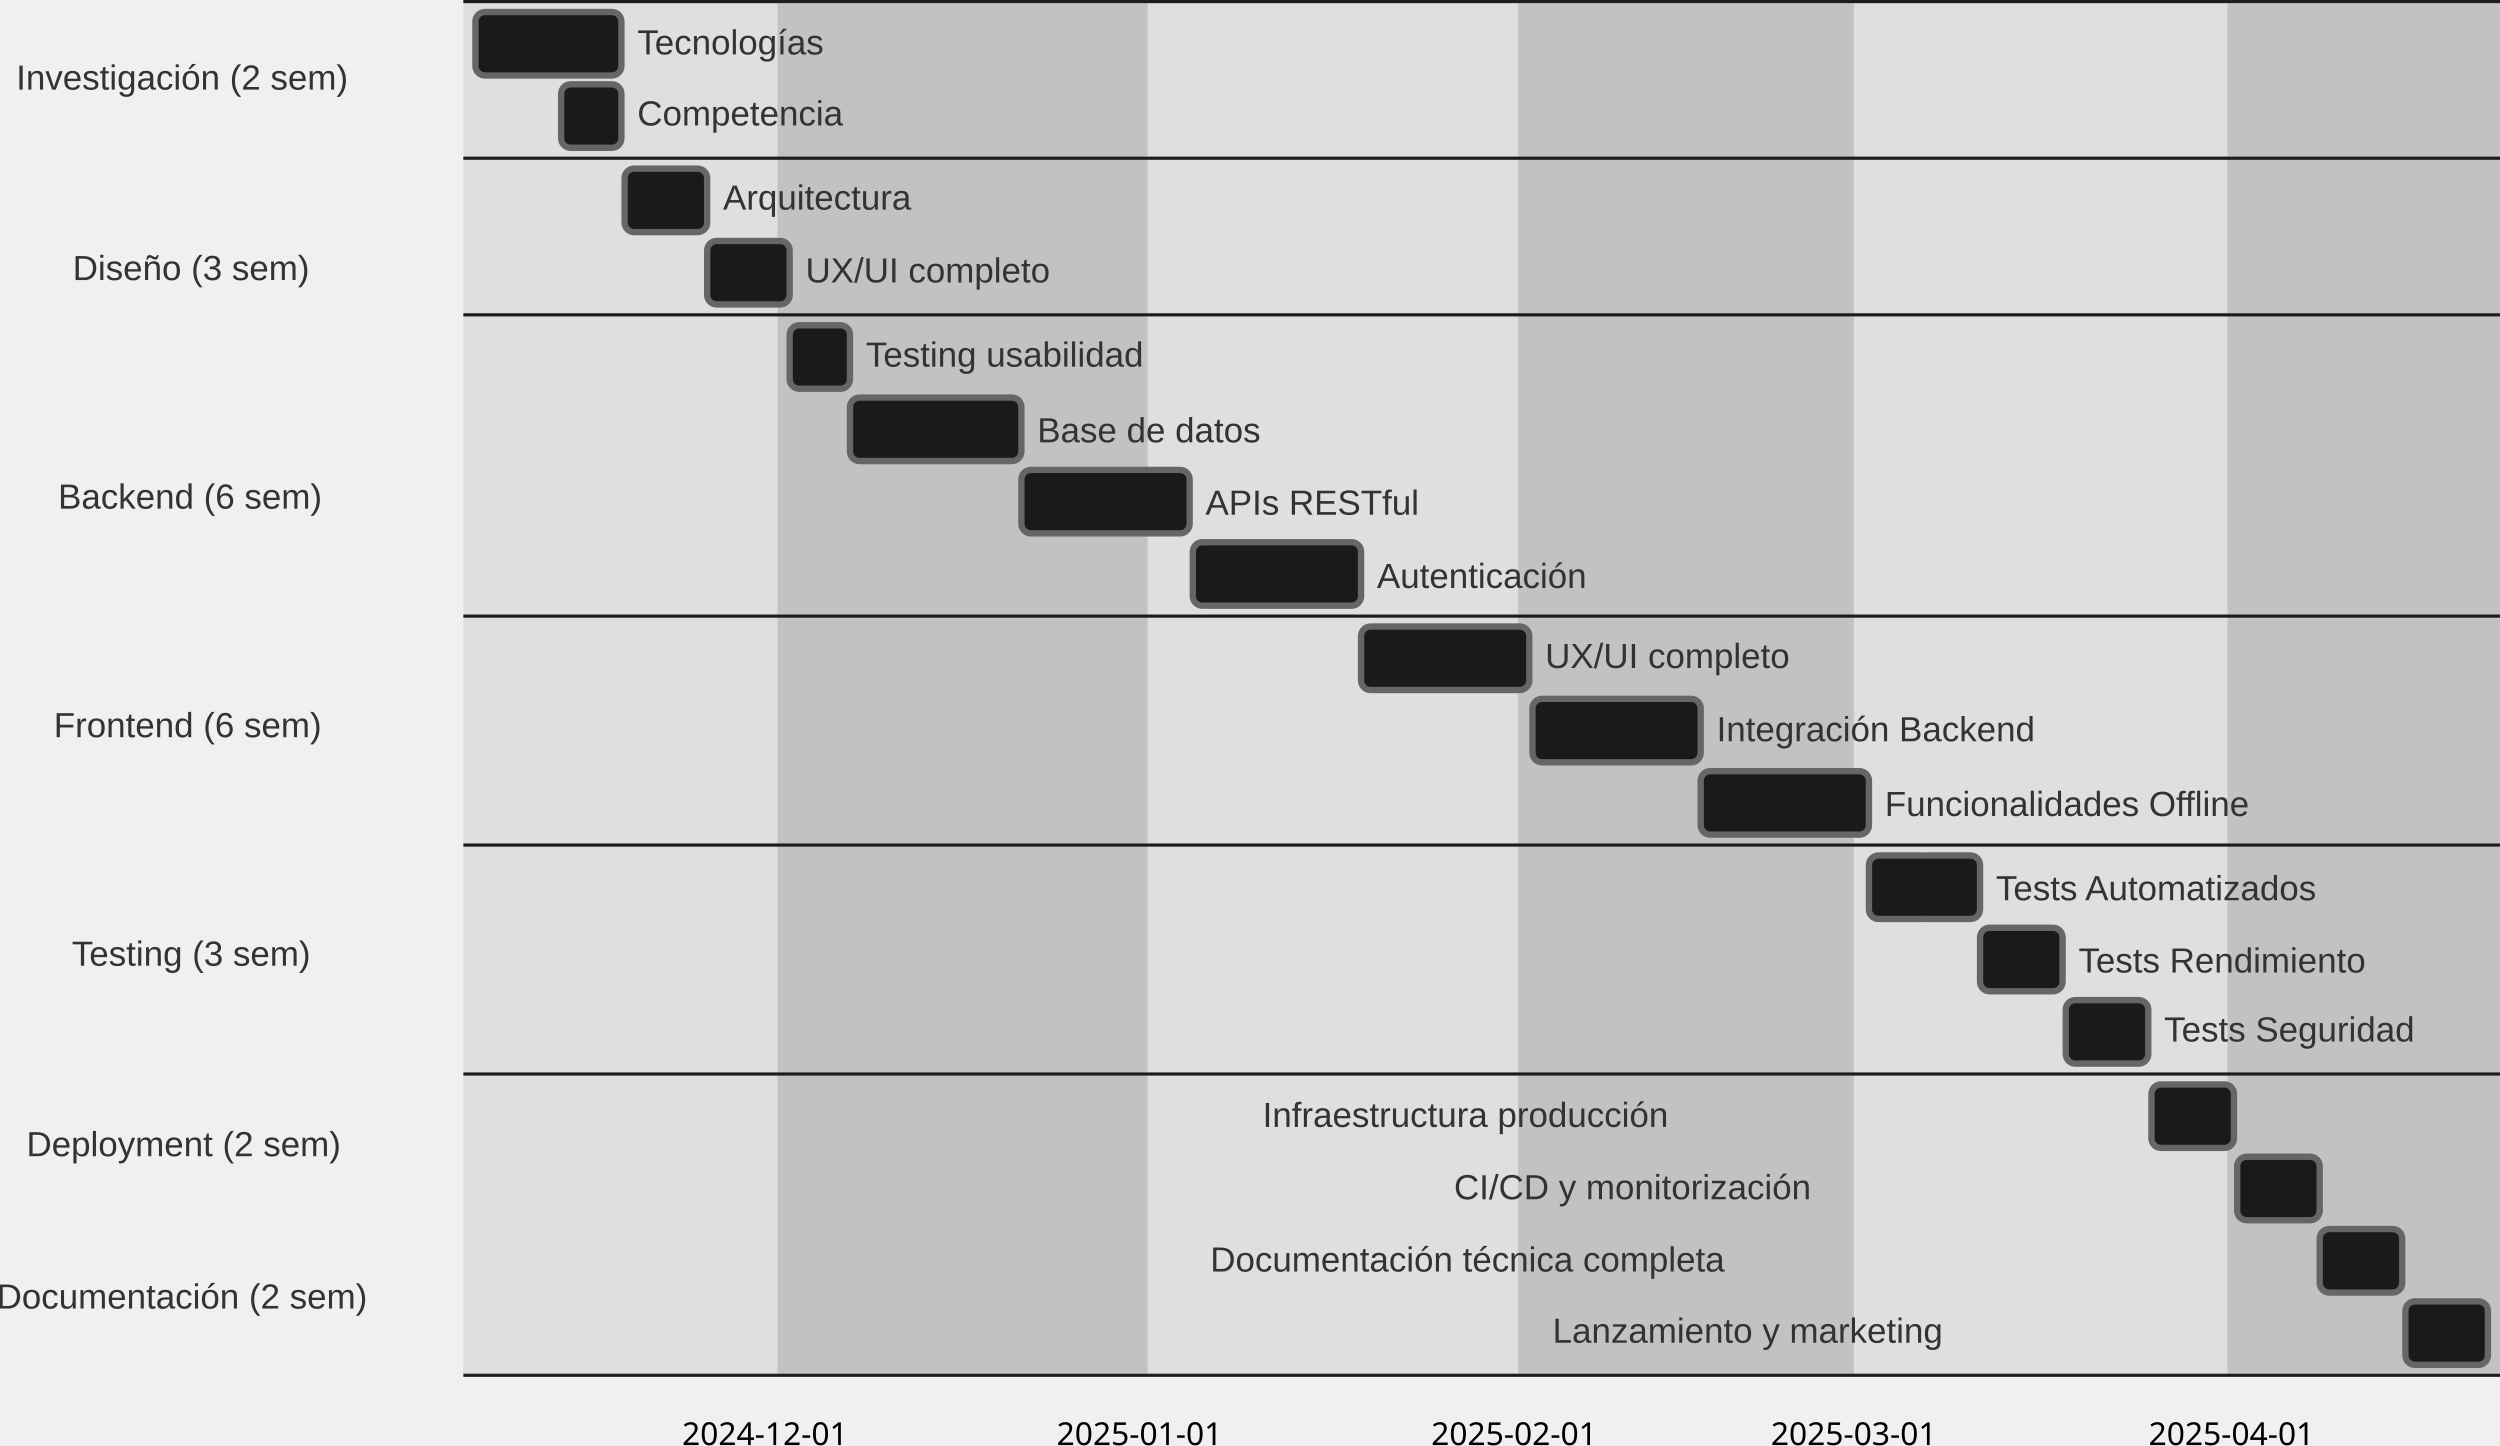
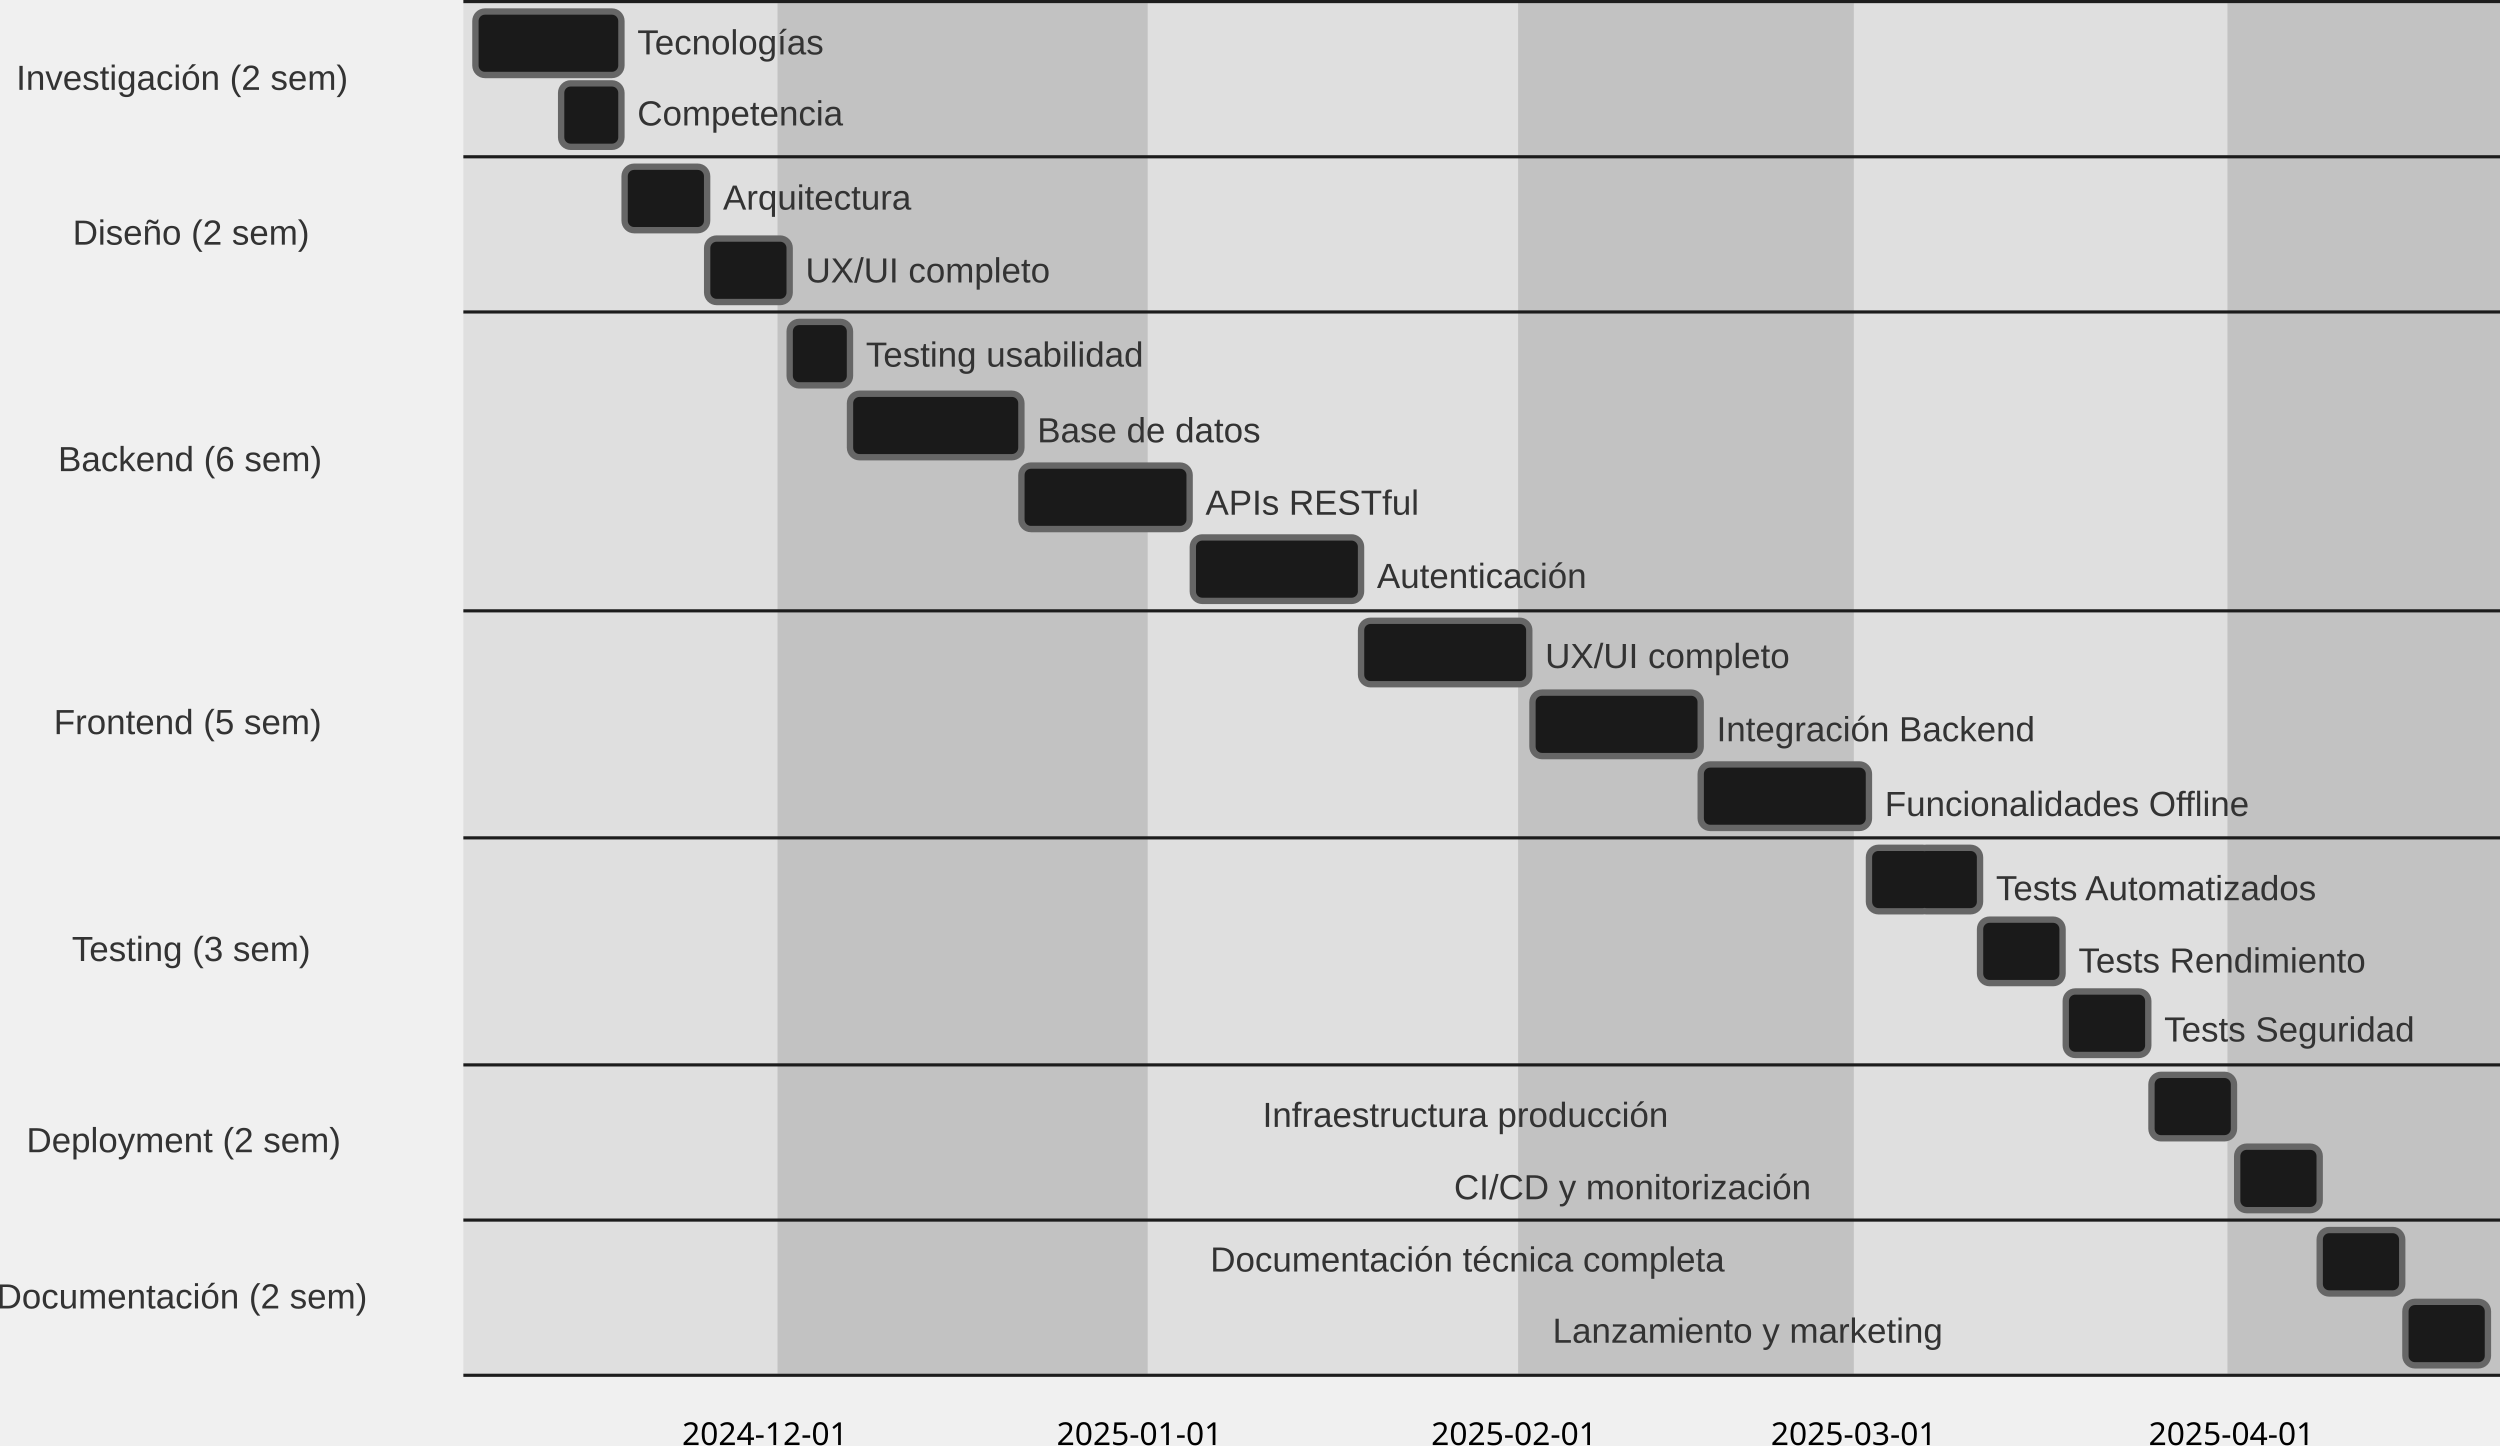
<svg xmlns="http://www.w3.org/2000/svg" aria-roledescription="gantt" role="graphics-document document" viewBox="0 0 787.568 455.388" width="787.568" id="my-svg" version="1.1" height="455.388">
  <defs id="defs32" />
  <style id="style1">#my-svg{font-family:arial,sans-serif;font-size:14px;fill:#000000;}@keyframes edge-animation-frame{from{stroke-dashoffset:0;}}@keyframes dash{to{stroke-dashoffset:0;}}#my-svg .edge-animation-slow{stroke-dasharray:9,5!important;stroke-dashoffset:900;animation:dash 50s linear infinite;stroke-linecap:round;}#my-svg .edge-animation-fast{stroke-dasharray:9,5!important;stroke-dashoffset:900;animation:dash 20s linear infinite;stroke-linecap:round;}#my-svg .error-icon{fill:#552222;}#my-svg .error-text{fill:#552222;stroke:#552222;}#my-svg .edge-thickness-normal{stroke-width:1px;}#my-svg .edge-thickness-thick{stroke-width:3.5px;}#my-svg .edge-pattern-solid{stroke-dasharray:0;}#my-svg .edge-thickness-invisible{stroke-width:0;fill:none;}#my-svg .edge-pattern-dashed{stroke-dasharray:3;}#my-svg .edge-pattern-dotted{stroke-dasharray:2;}#my-svg .marker{fill:#666;stroke:#666;}#my-svg .marker.cross{stroke:#666;}#my-svg svg{font-family:arial,sans-serif;font-size:14px;}#my-svg p{margin:0;}#my-svg .mermaid-main-font{font-family:arial,sans-serif;}#my-svg .exclude-range{fill:#eeeeee;}#my-svg .section{stroke:none;opacity:0.2;}#my-svg .section0{fill:hsl(0, 0%, 73.922%);}#my-svg .section2{fill:hsl(0, 0%, 73.922%);}#my-svg .section1,#my-svg .section3{fill:white;opacity:0.2;}#my-svg .sectionTitle0{fill:#333;}#my-svg .sectionTitle1{fill:#333;}#my-svg .sectionTitle2{fill:#333;}#my-svg .sectionTitle3{fill:#333;}#my-svg .sectionTitle{text-anchor:start;font-family:arial,sans-serif;}#my-svg .grid .tick{stroke:hsl(0, 0%, 90%);opacity:0.8;shape-rendering:crispEdges;}#my-svg .grid .tick text{font-family:arial,sans-serif;fill:#000000;}#my-svg .grid path{stroke-width:0;}#my-svg .today{fill:none;stroke:#d42;stroke-width:2px;}#my-svg .task{stroke-width:2;}#my-svg .taskText{text-anchor:middle;font-family:arial,sans-serif;}#my-svg .taskTextOutsideRight{fill:#333;text-anchor:start;font-family:arial,sans-serif;}#my-svg .taskTextOutsideLeft{fill:#333;text-anchor:end;}#my-svg .task.clickable{cursor:pointer;}#my-svg .taskText.clickable{cursor:pointer;fill:#003163!important;font-weight:bold;}#my-svg .taskTextOutsideLeft.clickable{cursor:pointer;fill:#003163!important;font-weight:bold;}#my-svg .taskTextOutsideRight.clickable{cursor:pointer;fill:#003163!important;font-weight:bold;}#my-svg .taskText0,#my-svg .taskText1,#my-svg .taskText2,#my-svg .taskText3{fill:white;}#my-svg .task0,#my-svg .task1,#my-svg .task2,#my-svg .task3{fill:#707070;stroke:hsl(0, 0%, 33.922%);}#my-svg .taskTextOutside0,#my-svg .taskTextOutside2{fill:#333;}#my-svg .taskTextOutside1,#my-svg .taskTextOutside3{fill:#333;}#my-svg .active0,#my-svg .active1,#my-svg .active2,#my-svg .active3{fill:#eee;stroke:hsl(0, 0%, 33.922%);}#my-svg .activeText0,#my-svg .activeText1,#my-svg .activeText2,#my-svg .activeText3{fill:#333!important;}#my-svg .done0,#my-svg .done1,#my-svg .done2,#my-svg .done3{stroke:#666;fill:#bbb;stroke-width:2;}#my-svg .doneText0,#my-svg .doneText1,#my-svg .doneText2,#my-svg .doneText3{fill:#333!important;}#my-svg .crit0,#my-svg .crit1,#my-svg .crit2,#my-svg .crit3{stroke:hsl(10.909, 73.333%, 40%);fill:#d42;stroke-width:2;}#my-svg .activeCrit0,#my-svg .activeCrit1,#my-svg .activeCrit2,#my-svg .activeCrit3{stroke:hsl(10.909, 73.333%, 40%);fill:#eee;stroke-width:2;}#my-svg .doneCrit0,#my-svg .doneCrit1,#my-svg .doneCrit2,#my-svg .doneCrit3{stroke:hsl(10.909, 73.333%, 40%);fill:#bbb;stroke-width:2;cursor:pointer;shape-rendering:crispEdges;}#my-svg .milestone{transform:rotate(45deg) scale(0.8,0.8);}#my-svg .milestoneText{font-style:italic;}#my-svg .doneCritText0,#my-svg .doneCritText1,#my-svg .doneCritText2,#my-svg .doneCritText3{fill:#333!important;}#my-svg .activeCritText0,#my-svg .activeCritText1,#my-svg .activeCritText2,#my-svg .activeCritText3{fill:#333!important;}#my-svg .titleText{text-anchor:middle;font-size:18px;fill:#333;font-family:arial,sans-serif;}#my-svg .node .neo-node{stroke:#999;}#my-svg [data-look="neo"].node rect,#my-svg [data-look="neo"].cluster rect,#my-svg [data-look="neo"].node polygon{stroke:url(#my-svg-gradient);filter:drop-shadow( 1px 2px 2px rgba(185,185,185,1));}#my-svg [data-look="neo"].node path{stroke:url(#my-svg-gradient);stroke-width:1;}#my-svg [data-look="neo"].node .outer-path{filter:drop-shadow( 1px 2px 2px rgba(185,185,185,1));}#my-svg [data-look="neo"].node .neo-line path{stroke:#999;filter:none;}#my-svg [data-look="neo"].node circle{stroke:url(#my-svg-gradient);filter:drop-shadow( 1px 2px 2px rgba(185,185,185,1));}#my-svg [data-look="neo"].node circle .state-start{fill:#000000;}#my-svg [data-look="neo"].statediagram-cluster rect{fill:#eee;stroke:url(#my-svg-gradient);stroke-width:1;}#my-svg [data-look="neo"].icon-shape .icon{fill:url(#my-svg-gradient);filter:drop-shadow( 1px 2px 2px rgba(185,185,185,1));}#my-svg [data-look="neo"].icon-shape .icon-neo path{stroke:url(#my-svg-gradient);filter:drop-shadow( 1px 2px 2px rgba(185,185,185,1));}#my-svg :root{--mermaid-font-family:"trebuchet ms",verdana,arial,sans-serif;}</style>
-   <g id="g2" transform="matrix(1.005714,0,0,1,-29.19903,-24.88765)">
-     <rect style="fill:#4d4d4d;fill-opacity:0.279;stroke-width:1.715" id="rect46" width="85.408" height="431.752" x="726.718" y="25.885" />
-     <rect style="fill:#b3b3b3;fill-opacity:0.279;stroke-width:1.999" id="rect43" width="115.999" height="431.752" x="388.55" y="25.885" />
-     <rect style="fill:#4d4d4d;fill-opacity:0.279;stroke-width:1.999" id="rect42" width="115.999" height="431.752" x="272.551" y="25.885" />
-     <rect style="fill:#4d4d4d;fill-opacity:0.279;stroke-width:1.904" id="rect44" width="105.186" height="431.752" x="504.55" y="25.885" />
-     <rect style="fill:#b3b3b3;fill-opacity:0.279;stroke-width:2.007" id="rect45" width="116.982" height="431.752" x="609.736" y="25.885" />
-     <rect style="fill:#b3b3b3;fill-opacity:0.279;stroke-width:1.841" id="rect56" width="98.378" height="431.752" x="174.173" y="25.885" />
-     <rect style="fill:#1a1a1a;fill-opacity:0.983;stroke-width:0.099" id="rect57" width="637.954" height="0.997" x="174.173" y="24.888" />
-     <rect style="fill:#1a1a1a;fill-opacity:0.983;stroke-width:0.099" id="rect38" width="637.954" height="0.997" x="174.173" y="74.231" />
-     <rect style="fill:#1a1a1a;fill-opacity:0.983;stroke-width:0.099" id="rect39" width="637.954" height="0.997" x="174.173" y="123.574" />
-     <rect style="fill:#1a1a1a;fill-opacity:0.983;stroke-width:0.099" id="rect40" width="637.954" height="0.997" x="174.173" y="218.481" />
-     <rect style="fill:#1a1a1a;fill-opacity:0.983;stroke-width:0.099" id="rect41" width="637.954" height="0.997" x="174.173" y="290.606" />
-     <rect style="fill:#1a1a1a;fill-opacity:0.983;stroke-width:0.099" id="rect47" width="637.954" height="0.997" x="174.173" y="362.73" />
-     <rect style="fill:#1a1a1a;fill-opacity:0.983;stroke-width:0.099" id="rect48" width="637.954" height="0.997" x="174.173" y="457.637" />
-   </g>
-   <g id="g1" transform="translate(210.4329,-24.88765)" />
+   <rect style="fill:#4d4d4d;fill-opacity:0.279;stroke-width:1.72" id="rect46" width="85.896" height="431.752" x="701.671" y="0.997" />
+   <rect style="fill:#b3b3b3;fill-opacity:0.279;stroke-width:2.005" id="rect43" width="116.662" height="431.752" x="361.571" y="0.997" />
+   <rect style="fill:#4d4d4d;fill-opacity:0.279;stroke-width:2.005" id="rect42" width="116.662" height="431.752" x="244.909" y="0.997" />
+   <rect style="fill:#4d4d4d;fill-opacity:0.279;stroke-width:1.909" id="rect44" width="105.787" height="431.752" x="478.234" y="0.997" />
+   <rect style="fill:#b3b3b3;fill-opacity:0.279;stroke-width:2.013" id="rect45" width="117.651" height="431.752" x="584.021" y="0.997" />
+   <rect style="fill:#b3b3b3;fill-opacity:0.279;stroke-width:1.846" id="rect56" width="98.94" height="431.752" x="145.969" y="0.997" />
+   <rect style="fill:#1a1a1a;fill-opacity:0.983;stroke-width:0.099" id="rect57" width="641.599" height="0.997" x="145.969" y="3.5083008e-07" />
+   <rect style="fill:#1a1a1a;fill-opacity:0.983;stroke-width:0.099" id="rect38" width="641.599" height="0.997" x="145.969" y="48.89" />
+   <rect style="fill:#1a1a1a;fill-opacity:0.983;stroke-width:0.099" id="rect39" width="641.599" height="0.997" x="145.969" y="97.779" />
+   <rect style="fill:#1a1a1a;fill-opacity:0.983;stroke-width:0.099" id="rect40" width="641.599" height="0.997" x="145.969" y="191.93" />
+   <rect style="fill:#1a1a1a;fill-opacity:0.983;stroke-width:0.099" id="rect41" width="641.599" height="0.997" x="145.969" y="263.45" />
+   <rect style="fill:#1a1a1a;fill-opacity:0.983;stroke-width:0.099" id="rect47" width="641.599" height="0.997" x="145.969" y="334.971" />
+   <rect style="fill:#1a1a1a;fill-opacity:0.983;stroke-width:0.099" id="rect48" width="641.599" height="0.997" x="145.969" y="432.75" />
  <text style="font-family:sans-serif;text-anchor:middle" font-size="10px" stroke="none" dy="12" y="443.236" fill="#000000" id="text1" x="240.963">2024-12-01</text>
  <text style="font-family:sans-serif;text-anchor:middle" font-size="10px" stroke="none" dy="12" y="443.236" fill="#000000" id="text2" x="358.963">2025-01-01</text>
  <text style="font-family:sans-serif;text-anchor:middle" font-size="10px" stroke="none" dy="12" y="443.236" fill="#000000" id="text3" x="476.963">2025-02-01</text>
  <text style="font-family:sans-serif;text-anchor:middle" font-size="10px" stroke="none" dy="12" y="443.236" fill="#000000" id="text4" x="583.963">2025-03-01</text>
  <text style="font-family:sans-serif;text-anchor:middle" font-size="10px" stroke="none" dy="12" y="443.236" fill="#000000" id="text5" x="702.963">2025-04-01</text>
-   <rect class="task done0" transform-origin="98px 60px" height="20" width="46" y="3.779" x="149.768" ry="3" rx="3" id="inv1" style="fill:#1a1a1a" />
-   <rect class="task done0" transform-origin="111.5px 84px" height="20" width="19" y="26.561" x="176.768" ry="3" rx="3" id="inv2" style="fill:#1a1a1a" />
-   <path id="des1" class="task done1" d="m 199.768,53.122 c -1.662,0 -3,1.338 -3,3 v 14 c 0,1.662 1.338,3 3,3 h 6 8 6 c 1.662,0 3,-1.338 3,-3 V 56.122 c 0,-1.662 -1.338,-3 -3,-3 h -6 -8 z" style="fill:#1a1a1a" />
-   <path id="des2" class="task done1" d="m 225.768,75.904 c -1.662,0 -3,1.338 -3,3 v 14 c 0,1.662 1.338,3 3,3 h 7 6 7 c 1.662,0 3,-1.338 3,-3 v -14 c 0,-1.662 -1.338,-3 -3,-3 h -7 -6 z" style="fill:#1a1a1a" />
-   <path id="des3" class="task done1" d="m 251.768,102.465 c -1.662,0 -3,1.338 -3,3 v 14 c 0,1.662 1.338,3 3,3 h 3 2 3 5 c 1.662,0 3,-1.338 3,-3 v -14 c 0,-1.662 -1.338,-3 -3,-3 h -5 -3 -2 z" style="fill:#1a1a1a" />
-   <path id="back1" class="task done2" d="m 270.768,125.247 c -1.662,0 -3,1.338 -3,3 v 14 c 0,1.662 1.338,3 3,3 h 3 1 1 8 35 c 1.662,0 3,-1.338 3,-3 v -14 c 0,-1.662 -1.338,-3 -3,-3 h -35 -8 -1 -1 z" style="fill:#1a1a1a" />
-   <path id="back2" class="task done2" d="m 324.768,148.029 c -1.662,0 -3,1.338 -3,3 v 14 c 0,1.662 1.338,3 3,3 h 15 17 15 c 1.662,0 3,-1.338 3,-3 v -14 c 0,-1.662 -1.338,-3 -3,-3 h -15 -17 z" style="fill:#1a1a1a" />
-   <path id="back3" class="task done2" d="m 378.768,170.811 c -1.662,0 -3,1.338 -3,3 v 14 c 0,1.662 1.338,3 3,3 h 15 17 15 c 0.623,0 1.201,-0.189 1.68,-0.512 0.16,-0.108 0.308,-0.23 0.443,-0.365 0.136,-0.136 0.258,-0.284 0.365,-0.443 0.323,-0.479 0.512,-1.056 0.512,-1.68 v -14 c 0,-0.623 -0.189,-1.201 -0.512,-1.68 -0.108,-0.16 -0.23,-0.308 -0.365,-0.443 -0.136,-0.136 -0.284,-0.258 -0.443,-0.365 -0.479,-0.323 -1.056,-0.512 -1.68,-0.512 h -15 -17 z" style="fill:#1a1a1a" />
-   <path id="front1" class="task done3" d="m 431.768,197.372 c -1.662,0 -3,1.338 -3,3 v 14 c 0,1.662 1.338,3 3,3 h 15 17 15 c 0.141,0 0.278,-0.013 0.414,-0.031 0.029,-0.004 0.059,-0.009 0.088,-0.014 0.133,-0.022 0.266,-0.051 0.393,-0.09 0.127,-0.039 0.248,-0.089 0.367,-0.145 0.028,-0.013 0.056,-0.027 0.084,-0.041 0.115,-0.058 0.228,-0.12 0.334,-0.191 0.16,-0.108 0.308,-0.23 0.443,-0.365 0.136,-0.136 0.258,-0.284 0.365,-0.443 0.071,-0.106 0.134,-0.219 0.191,-0.334 0.014,-0.028 0.028,-0.056 0.041,-0.084 0.055,-0.119 0.105,-0.24 0.145,-0.367 0.039,-0.127 0.068,-0.259 0.09,-0.393 0.005,-0.029 0.01,-0.058 0.014,-0.088 0.019,-0.136 0.031,-0.273 0.031,-0.414 v -14 c 0,-0.141 -0.013,-0.278 -0.031,-0.414 -0.004,-0.029 -0.009,-0.059 -0.014,-0.088 -0.022,-0.133 -0.051,-0.266 -0.09,-0.393 -0.039,-0.127 -0.089,-0.248 -0.145,-0.367 -0.013,-0.028 -0.027,-0.056 -0.041,-0.084 -0.058,-0.115 -0.12,-0.228 -0.191,-0.334 -0.108,-0.16 -0.23,-0.308 -0.365,-0.443 -0.136,-0.136 -0.284,-0.258 -0.443,-0.365 -0.106,-0.071 -0.219,-0.134 -0.334,-0.191 -0.028,-0.014 -0.056,-0.028 -0.084,-0.041 -0.119,-0.055 -0.24,-0.105 -0.367,-0.145 -0.127,-0.039 -0.259,-0.068 -0.393,-0.09 -0.029,-0.005 -0.058,-0.01 -0.088,-0.014 -0.136,-0.019 -0.273,-0.031 -0.414,-0.031 h -15 -17 z" style="fill:#1a1a1a" />
-   <path id="front2" class="task done3" d="m 485.768,220.154 c -1.662,0 -3,1.338 -3,3 v 14 c 0,1.662 1.338,3 3,3 h 15 17 15 c 0.139,0 0.273,-0.013 0.406,-0.031 0.003,-3.5e-4 0.005,3.5e-4 0.008,0 0.029,-0.004 0.059,-0.009 0.088,-0.014 0.133,-0.022 0.266,-0.051 0.393,-0.09 0.127,-0.039 0.248,-0.089 0.367,-0.145 0.028,-0.013 0.056,-0.027 0.084,-0.041 0.115,-0.058 0.228,-0.12 0.334,-0.191 0.16,-0.108 0.308,-0.23 0.443,-0.365 0.136,-0.136 0.258,-0.284 0.365,-0.443 0.071,-0.106 0.134,-0.219 0.191,-0.334 0.014,-0.028 0.028,-0.056 0.041,-0.084 0.055,-0.119 0.105,-0.24 0.145,-0.367 0.039,-0.127 0.068,-0.259 0.09,-0.393 0.005,-0.029 0.01,-0.058 0.014,-0.088 3.5e-4,-0.003 -3.4e-4,-0.005 0,-0.008 0.018,-0.133 0.031,-0.267 0.031,-0.406 v -14 c 0,-0.139 -0.013,-0.273 -0.031,-0.406 -3.5e-4,-0.003 3.5e-4,-0.005 0,-0.008 -0.004,-0.029 -0.009,-0.059 -0.014,-0.088 -0.022,-0.133 -0.051,-0.266 -0.09,-0.393 -0.039,-0.127 -0.089,-0.248 -0.145,-0.367 -0.013,-0.028 -0.027,-0.056 -0.041,-0.084 -0.058,-0.115 -0.12,-0.228 -0.191,-0.334 -0.108,-0.16 -0.23,-0.308 -0.365,-0.443 -0.136,-0.136 -0.284,-0.258 -0.443,-0.365 -0.106,-0.071 -0.219,-0.134 -0.334,-0.191 -0.028,-0.014 -0.056,-0.028 -0.084,-0.041 -0.119,-0.055 -0.24,-0.105 -0.367,-0.145 -0.127,-0.039 -0.259,-0.068 -0.393,-0.09 -0.029,-0.005 -0.058,-0.01 -0.088,-0.014 -0.003,-3.5e-4 -0.005,3.4e-4 -0.008,0 -0.133,-0.018 -0.267,-0.031 -0.406,-0.031 h -15 -17 z" style="fill:#1a1a1a" />
-   <path id="front3" class="task done3" d="m 538.768,242.936 c -1.662,0 -3,1.338 -3,3 v 14 c 0,1.662 1.338,3 3,3 h 15 17 15 c 0.139,0 0.273,-0.013 0.406,-0.031 0.032,-0.004 0.064,-0.008 0.096,-0.014 0.133,-0.022 0.266,-0.051 0.393,-0.09 0.127,-0.039 0.248,-0.089 0.367,-0.145 0.028,-0.013 0.056,-0.027 0.084,-0.041 0.115,-0.058 0.228,-0.12 0.334,-0.191 0.16,-0.108 0.308,-0.23 0.443,-0.365 0.136,-0.136 0.258,-0.284 0.365,-0.443 0.071,-0.106 0.134,-0.219 0.191,-0.334 0.014,-0.028 0.028,-0.056 0.041,-0.084 0.055,-0.119 0.105,-0.24 0.145,-0.367 0.039,-0.127 0.068,-0.259 0.09,-0.393 0.005,-0.029 0.01,-0.058 0.014,-0.088 3.5e-4,-0.003 -3.4e-4,-0.005 0,-0.008 0.018,-0.133 0.031,-0.267 0.031,-0.406 v -14 c 0,-0.139 -0.013,-0.273 -0.031,-0.406 -1.7e-4,-0.002 -9e-5,-0.003 0,-0.004 -1.7e-4,-0.001 1.8e-4,-0.003 0,-0.004 -0.004,-0.029 -0.009,-0.059 -0.014,-0.088 -0.022,-0.133 -0.051,-0.266 -0.09,-0.393 -0.039,-0.127 -0.089,-0.248 -0.145,-0.367 -0.013,-0.028 -0.027,-0.056 -0.041,-0.084 -0.058,-0.115 -0.12,-0.228 -0.191,-0.334 -0.108,-0.16 -0.23,-0.308 -0.365,-0.443 -0.136,-0.136 -0.284,-0.258 -0.443,-0.365 -0.106,-0.071 -0.219,-0.134 -0.334,-0.191 -0.028,-0.014 -0.056,-0.028 -0.084,-0.041 -0.119,-0.055 -0.24,-0.105 -0.367,-0.145 -0.127,-0.039 -0.259,-0.068 -0.393,-0.09 -0.029,-0.005 -0.058,-0.01 -0.088,-0.014 -0.003,-3.5e-4 -0.005,3.5e-4 -0.008,0 -0.133,-0.018 -0.268,-0.031 -0.406,-0.031 h -15 -17 z" style="fill:#1a1a1a" />
-   <path id="test1" class="task done0" d="m 591.768,269.497 c -1.662,0 -3,1.338 -3,3 v 14 c 0,1.662 1.338,3 3,3 h 14 c 0.171,0 0.337,-0.018 0.5,-0.045 0.163,0.027 0.329,0.045 0.5,0.045 h 14 c 1.662,0 3,-1.338 3,-3 v -14 c 0,-1.662 -1.338,-3 -3,-3 h -14 c -0.171,0 -0.337,0.018 -0.5,0.045 -0.163,-0.027 -0.329,-0.045 -0.5,-0.045 z" style="fill:#1a1a1a" />
-   <path id="test2" class="task done0" d="m 626.768,292.279 c -1.662,0 -3,1.338 -3,3 v 14 c 0,1.662 1.338,3 3,3 h 7 6 7 c 1.662,0 3,-1.338 3,-3 v -14 c 0,-1.662 -1.338,-3 -3,-3 h -7 -6 z" style="fill:#1a1a1a" />
-   <path id="test3" class="task done0" d="m 653.768,315.061 c -1.662,0 -3,1.338 -3,3 v 14 c 0,1.662 1.338,3 3,3 h 7 6 7 c 1.662,0 3,-1.338 3,-3 v -14 c 0,-1.662 -1.338,-3 -3,-3 h -7 -6 z" style="fill:#1a1a1a" />
-   <path id="deploy1" class="task done1" d="m 680.768,341.622 c -1.662,0 -3,1.338 -3,3 v 14 c 0,1.662 1.338,3 3,3 h 7 6 7 c 1.662,0 3,-1.338 3,-3 v -14 c 0,-1.662 -1.338,-3 -3,-3 h -7 -6 z" style="fill:#1a1a1a" />
-   <path id="deploy2" class="task done1" d="m 707.768,364.404 c -1.662,0 -3,1.338 -3,3 v 14 c 0,1.662 1.338,3 3,3 h 6 1 13 c 1.662,0 3,-1.338 3,-3 v -14 c 0,-1.662 -1.338,-3 -3,-3 h -13 -1 z" style="fill:#1a1a1a" />
-   <path id="doc1" class="task done2" d="m 733.768,387.186 c -1.662,0 -3,1.338 -3,3 v 14 c 0,1.662 1.338,3 3,3 h 6 1 13 c 1.662,0 3,-1.338 3,-3 v -14 c 0,-1.662 -1.338,-3 -3,-3 h -13 -1 z" style="fill:#1a1a1a" />
-   <path id="doc2" class="task done2" d="m 760.768,409.968 c -1.662,0 -3,1.338 -3,3 v 14 c 0,1.662 1.338,3 3,3 h 6 1 13 c 1.662,0 3,-1.338 3,-3 v -14 c 0,-1.662 -1.338,-3 -3,-3 h -13 -1 z" style="fill:#1a1a1a" />
+   <rect class="task done0" transform-origin="98px 60px" height="20" width="46" y="3.628" x="149.768" ry="3" rx="3" id="inv1" style="fill:#1a1a1a" />
+   <rect class="task done0" transform-origin="111.5px 84px" height="20" width="19" y="26.259" x="176.768" ry="3" rx="3" id="inv2" style="fill:#1a1a1a" />
+   <path id="des1" class="task done1" d="m 199.768,52.518 c -1.662,0 -3,1.338 -3,3 v 14 c 0,1.662 1.338,3 3,3 h 6 8 6 c 1.662,0 3,-1.338 3,-3 V 55.518 c 0,-1.662 -1.338,-3 -3,-3 h -6 -8 z" style="fill:#1a1a1a" />
+   <path id="des2" class="task done1" d="m 225.768,75.148 c -1.662,0 -3,1.338 -3,3 v 14 c 0,1.662 1.338,3 3,3 h 7 6 7 c 1.662,0 3,-1.338 3,-3 v -14 c 0,-1.662 -1.338,-3 -3,-3 h -7 -6 z" style="fill:#1a1a1a" />
+   <path id="des3" class="task done1" d="m 251.768,101.407 c -1.662,0 -3,1.338 -3,3 v 14 c 0,1.662 1.338,3 3,3 h 3 2 3 5 c 1.662,0 3,-1.338 3,-3 v -14 c 0,-1.662 -1.338,-3 -3,-3 h -5 -3 -2 z" style="fill:#1a1a1a" />
+   <path id="back1" class="task done2" d="m 270.768,124.038 c -1.662,0 -3,1.338 -3,3 v 14 c 0,1.662 1.338,3 3,3 h 3 1 1 8 35 c 1.662,0 3,-1.338 3,-3 v -14 c 0,-1.662 -1.338,-3 -3,-3 h -35 -8 -1 -1 z" style="fill:#1a1a1a" />
+   <path id="back2" class="task done2" d="m 324.768,146.669 c -1.662,0 -3,1.338 -3,3 v 14 c 0,1.662 1.338,3 3,3 h 15 17 15 c 1.662,0 3,-1.338 3,-3 v -14 c 0,-1.662 -1.338,-3 -3,-3 h -15 -17 z" style="fill:#1a1a1a" />
+   <path id="back3" class="task done2" d="m 378.768,169.299 c -1.662,0 -3,1.338 -3,3 v 14 c 0,1.662 1.338,3 3,3 h 15 17 15 c 0.623,0 1.201,-0.189 1.68,-0.512 0.16,-0.108 0.308,-0.23 0.443,-0.365 0.136,-0.136 0.258,-0.284 0.365,-0.443 0.323,-0.479 0.512,-1.056 0.512,-1.68 v -14 c 0,-0.623 -0.189,-1.201 -0.512,-1.68 -0.108,-0.16 -0.23,-0.308 -0.365,-0.443 -0.136,-0.136 -0.284,-0.258 -0.443,-0.365 -0.479,-0.323 -1.056,-0.512 -1.68,-0.512 h -15 -17 z" style="fill:#1a1a1a" />
+   <path id="front1" class="task done3" d="m 431.768,195.558 c -1.662,0 -3,1.338 -3,3 v 14 c 0,1.662 1.338,3 3,3 h 15 17 15 c 0.141,0 0.278,-0.013 0.414,-0.031 0.029,-0.004 0.059,-0.009 0.088,-0.014 0.133,-0.022 0.266,-0.051 0.393,-0.09 0.127,-0.039 0.248,-0.089 0.367,-0.145 0.028,-0.013 0.056,-0.027 0.084,-0.041 0.115,-0.058 0.228,-0.12 0.334,-0.191 0.16,-0.108 0.308,-0.23 0.443,-0.365 0.136,-0.136 0.258,-0.284 0.365,-0.443 0.071,-0.106 0.134,-0.219 0.191,-0.334 0.014,-0.028 0.028,-0.056 0.041,-0.084 0.055,-0.119 0.105,-0.24 0.145,-0.367 0.039,-0.127 0.068,-0.259 0.09,-0.393 0.005,-0.029 0.01,-0.058 0.014,-0.088 0.019,-0.136 0.031,-0.273 0.031,-0.414 v -14 c 0,-0.141 -0.013,-0.278 -0.031,-0.414 -0.004,-0.029 -0.009,-0.059 -0.014,-0.088 -0.022,-0.133 -0.051,-0.266 -0.09,-0.393 -0.039,-0.127 -0.089,-0.248 -0.145,-0.367 -0.013,-0.028 -0.027,-0.056 -0.041,-0.084 -0.058,-0.115 -0.12,-0.228 -0.191,-0.334 -0.108,-0.16 -0.23,-0.308 -0.365,-0.443 -0.136,-0.136 -0.284,-0.258 -0.443,-0.365 -0.106,-0.071 -0.219,-0.134 -0.334,-0.191 -0.028,-0.014 -0.056,-0.028 -0.084,-0.041 -0.119,-0.055 -0.24,-0.105 -0.367,-0.145 -0.127,-0.039 -0.259,-0.068 -0.393,-0.09 -0.029,-0.005 -0.058,-0.01 -0.088,-0.014 -0.136,-0.019 -0.273,-0.031 -0.414,-0.031 h -15 -17 z" style="fill:#1a1a1a" />
+   <path id="front2" class="task done3" d="m 485.768,218.189 c -1.662,0 -3,1.338 -3,3 v 14 c 0,1.662 1.338,3 3,3 h 15 17 15 c 0.139,0 0.273,-0.013 0.406,-0.031 0.003,-3.5e-4 0.005,3.5e-4 0.008,0 0.029,-0.004 0.059,-0.009 0.088,-0.014 0.133,-0.022 0.266,-0.051 0.393,-0.09 0.127,-0.039 0.248,-0.089 0.367,-0.145 0.028,-0.013 0.056,-0.027 0.084,-0.041 0.115,-0.058 0.228,-0.12 0.334,-0.191 0.16,-0.108 0.308,-0.23 0.443,-0.365 0.136,-0.136 0.258,-0.284 0.365,-0.443 0.071,-0.106 0.134,-0.219 0.191,-0.334 0.014,-0.028 0.028,-0.056 0.041,-0.084 0.055,-0.119 0.105,-0.24 0.145,-0.367 0.039,-0.127 0.068,-0.259 0.09,-0.393 0.005,-0.029 0.01,-0.058 0.014,-0.088 3.5e-4,-0.003 -3.4e-4,-0.005 0,-0.008 0.018,-0.133 0.031,-0.267 0.031,-0.406 v -14 c 0,-0.139 -0.013,-0.273 -0.031,-0.406 -3.5e-4,-0.003 3.5e-4,-0.005 0,-0.008 -0.004,-0.029 -0.009,-0.059 -0.014,-0.088 -0.022,-0.133 -0.051,-0.266 -0.09,-0.393 -0.039,-0.127 -0.089,-0.248 -0.145,-0.367 -0.013,-0.028 -0.027,-0.056 -0.041,-0.084 -0.058,-0.115 -0.12,-0.228 -0.191,-0.334 -0.108,-0.16 -0.23,-0.308 -0.365,-0.443 -0.136,-0.136 -0.284,-0.258 -0.443,-0.365 -0.106,-0.071 -0.219,-0.134 -0.334,-0.191 -0.028,-0.014 -0.056,-0.028 -0.084,-0.041 -0.119,-0.055 -0.24,-0.105 -0.367,-0.145 -0.127,-0.039 -0.259,-0.068 -0.393,-0.09 -0.029,-0.005 -0.058,-0.01 -0.088,-0.014 -0.003,-3.5e-4 -0.005,3.4e-4 -0.008,0 -0.133,-0.018 -0.267,-0.031 -0.406,-0.031 h -15 -17 z" style="fill:#1a1a1a" />
+   <path id="front3" class="task done3" d="m 538.768,240.82 c -1.662,0 -3,1.338 -3,3 v 14 c 0,1.662 1.338,3 3,3 h 15 17 15 c 0.139,0 0.273,-0.013 0.406,-0.031 0.032,-0.004 0.064,-0.008 0.096,-0.014 0.133,-0.022 0.266,-0.051 0.393,-0.09 0.127,-0.039 0.248,-0.089 0.367,-0.145 0.028,-0.013 0.056,-0.027 0.084,-0.041 0.115,-0.058 0.228,-0.12 0.334,-0.191 0.16,-0.108 0.308,-0.23 0.443,-0.365 0.136,-0.136 0.258,-0.284 0.365,-0.443 0.071,-0.106 0.134,-0.219 0.191,-0.334 0.014,-0.028 0.028,-0.056 0.041,-0.084 0.055,-0.119 0.105,-0.24 0.145,-0.367 0.039,-0.127 0.068,-0.259 0.09,-0.393 0.005,-0.029 0.01,-0.058 0.014,-0.088 3.5e-4,-0.003 -3.4e-4,-0.005 0,-0.008 0.018,-0.133 0.031,-0.267 0.031,-0.406 v -14 c 0,-0.139 -0.013,-0.273 -0.031,-0.406 -1.7e-4,-0.002 -9e-5,-0.003 0,-0.004 -1.7e-4,-10e-4 1.8e-4,-0.003 0,-0.004 -0.004,-0.029 -0.009,-0.059 -0.014,-0.088 -0.022,-0.133 -0.051,-0.266 -0.09,-0.393 -0.039,-0.127 -0.089,-0.248 -0.145,-0.367 -0.013,-0.028 -0.027,-0.056 -0.041,-0.084 -0.058,-0.115 -0.12,-0.228 -0.191,-0.334 -0.108,-0.16 -0.23,-0.308 -0.365,-0.443 -0.136,-0.136 -0.284,-0.258 -0.443,-0.365 -0.106,-0.071 -0.219,-0.134 -0.334,-0.191 -0.028,-0.014 -0.056,-0.028 -0.084,-0.041 -0.119,-0.055 -0.24,-0.105 -0.367,-0.145 -0.127,-0.039 -0.259,-0.068 -0.393,-0.09 -0.029,-0.005 -0.058,-0.01 -0.088,-0.014 -0.003,-3.5e-4 -0.005,3.5e-4 -0.008,0 -0.133,-0.018 -0.268,-0.031 -0.406,-0.031 h -15 -17 z" style="fill:#1a1a1a" />
+   <path id="test1" class="task done0" d="m 591.768,267.078 c -1.662,0 -3,1.338 -3,3 v 14 c 0,1.662 1.338,3 3,3 h 14 c 0.171,0 0.337,-0.018 0.5,-0.045 0.163,0.027 0.329,0.045 0.5,0.045 h 14 c 1.662,0 3,-1.338 3,-3 v -14 c 0,-1.662 -1.338,-3 -3,-3 h -14 c -0.171,0 -0.337,0.018 -0.5,0.045 -0.163,-0.027 -0.329,-0.045 -0.5,-0.045 z" style="fill:#1a1a1a" />
+   <path id="test2" class="task done0" d="m 626.768,289.709 c -1.662,0 -3,1.338 -3,3 v 14 c 0,1.662 1.338,3 3,3 h 7 6 7 c 1.662,0 3,-1.338 3,-3 v -14 c 0,-1.662 -1.338,-3 -3,-3 h -7 -6 z" style="fill:#1a1a1a" />
+   <path id="test3" class="task done0" d="m 653.768,312.34 c -1.662,0 -3,1.338 -3,3 v 14 c 0,1.662 1.338,3 3,3 h 7 6 7 c 1.662,0 3,-1.338 3,-3 v -14 c 0,-1.662 -1.338,-3 -3,-3 h -7 -6 z" style="fill:#1a1a1a" />
+   <path id="deploy1" class="task done1" d="m 680.768,338.599 c -1.662,0 -3,1.338 -3,3 v 14 c 0,1.662 1.338,3 3,3 h 7 6 7 c 1.662,0 3,-1.338 3,-3 v -14 c 0,-1.662 -1.338,-3 -3,-3 h -7 -6 z" style="fill:#1a1a1a" />
+   <path id="deploy2" class="task done1" d="m 707.768,361.229 c -1.662,0 -3,1.338 -3,3 v 14 c 0,1.662 1.338,3 3,3 h 6 1 13 c 1.662,0 3,-1.338 3,-3 v -14 c 0,-1.662 -1.338,-3 -3,-3 h -13 -1 z" style="fill:#1a1a1a" />
+   <path id="doc1" class="task done2" d="m 733.768,387.488 c -1.662,0 -3,1.338 -3,3 v 14 c 0,1.662 1.338,3 3,3 h 6 1 13 c 1.662,0 3,-1.338 3,-3 v -14 c 0,-1.662 -1.338,-3 -3,-3 h -13 -1 z" style="fill:#1a1a1a" />
+   <path id="doc2" class="task done2" d="m 760.768,410.119 c -1.662,0 -3,1.338 -3,3 v 14 c 0,1.662 1.338,3 3,3 h 6 1 13 c 1.662,0 3,-1.338 3,-3 v -14 c 0,-1.662 -1.338,-3 -3,-3 h -13 -1 z" style="fill:#1a1a1a" />
  <text class="taskTextOutsideRight taskTextOutside0  doneText0 width-59.2060546875" y="17.144" x="200.768" font-size="11px" id="inv1-text">Tecnologías</text>
  <text class="taskTextOutsideRight taskTextOutside0  doneText0 width-64.828125" y="39.526" x="200.768" font-size="11px" id="inv2-text">Competencia</text>
  <text class="taskTextOutsideRight taskTextOutside1  doneText1 width-60.3125" y="66.041" x="227.768" font-size="11px" id="des1-text">Arquitectura</text>
  <text class="taskTextOutsideRight taskTextOutside1  doneText1 width-77.03125" y="88.976" x="253.768" font-size="11px" id="des2-text">UX/UI completo</text>
  <text class="taskTextOutsideRight taskTextOutside1  doneText1 width-87.453125" y="115.508" x="272.768" font-size="11px" id="des3-text">Testing usabilidad</text>
  <text class="taskTextOutsideRight taskTextOutside2  doneText2 width-70.8291015625" y="139.343" x="326.768" font-size="11px" id="back1-text">Base de datos</text>
  <text class="taskTextOutsideRight taskTextOutside2  doneText2 width-68.25" y="162.151" x="379.768" font-size="11px" id="back2-text">APIs RESTful</text>
  <text class="taskTextOutsideRight taskTextOutside2  doneText2 width-67.046875" y="185.229" x="433.768" font-size="11px" id="back3-text">Autenticación</text>
  <text class="taskTextOutsideRight taskTextOutside3  doneText3 width-77.03125" y="210.444" x="486.768" font-size="11px" id="front1-text">UX/UI completo</text>
  <text class="taskTextOutsideRight taskTextOutside3  doneText3 width-100.296875" y="233.519" x="540.768" font-size="11px" id="front2-text">Integración Backend</text>
  <text class="taskTextOutsideRight taskTextOutside3  doneText3 width-114.765625" y="257.058" x="593.768" font-size="11px" id="front3-text">Funcionalidades Offline</text>
  <text class="taskTextOutsideRight taskTextOutside0  doneText0 width-101.38525390625" y="283.593" x="628.768" font-size="11px" id="test1-text">Tests Automatizados</text>
  <text class="taskTextOutsideRight taskTextOutside0  doneText0 width-90.5" y="306.374" x="654.768" font-size="11px" id="test2-text">Tests Rendimiento</text>
  <text class="taskTextOutsideRight taskTextOutside0  doneText0 width-78.890625" y="328.104" x="681.768" font-size="11px" id="test3-text">Tests Seguridad</text>
  <text class="taskTextOutsideLeft taskTextOutside1  doneText1" y="355.017" x="525.553" font-size="11px" id="deploy1-text">Infraestructura producción</text>
  <text class="taskTextOutsideLeft taskTextOutside1  doneText1" y="377.798" x="570.524" font-size="11px" id="deploy2-text">CI/CD y monitorización</text>
  <text class="taskTextOutsideLeft taskTextOutside2  doneText2" y="400.58" x="543.311" font-size="11px" id="doc1-text">Documentación técnica completa</text>
  <text class="taskTextOutsideLeft taskTextOutside2  doneText2" y="423.01" x="612.031" font-size="11px" id="doc2-text">Lanzamiento y marketing</text>
-   <text class="sectionTitle sectionTitle0" font-size="11px" y="28.236" x="5.097" dy="0" id="text25">
+   <text class="sectionTitle sectionTitle0" font-size="11px" y="28.308" x="5.097" dy="0" id="text25">
    <tspan x="5.097" alignment-baseline="central" id="tspan25">Investigación (2 sem)</tspan>
  </text>
-   <text class="sectionTitle sectionTitle1" font-size="11px" y="88.236" x="22.91" dy="0" id="text26">
-     <tspan x="22.91" alignment-baseline="central" id="tspan26">Diseño (3 sem)</tspan>
+   <text class="sectionTitle sectionTitle1" font-size="11px" y="77.074" x="22.91" dy="0" id="text26">
+     <tspan x="22.91" alignment-baseline="central" id="tspan26">Diseño (2 sem)</tspan>
  </text>
-   <text class="sectionTitle sectionTitle2" font-size="11px" y="160.236" x="18.294" dy="0" id="text27">
+   <text class="sectionTitle sectionTitle2" font-size="11px" y="148.425" x="18.294" dy="0" id="text27">
    <tspan x="18.294" alignment-baseline="central" id="tspan27">Backend (6 sem)</tspan>
  </text>
-   <text class="sectionTitle sectionTitle3" font-size="11px" y="232.236" x="16.94" dy="0" id="text28">
-     <tspan x="16.94" alignment-baseline="central" id="tspan28">Frontend (6 sem)</tspan>
+   <text class="sectionTitle sectionTitle3" font-size="11px" y="231.261" x="16.94" dy="0" id="text28">
+     <tspan x="16.94" alignment-baseline="central" id="tspan28">Frontend (5 sem)</tspan>
  </text>
-   <text class="sectionTitle sectionTitle0" font-size="11px" y="304.236" x="22.631" dy="0" id="text29">
+   <text class="sectionTitle sectionTitle0" font-size="11px" y="302.752" x="22.631" dy="0" id="text29">
    <tspan x="22.631" alignment-baseline="central" id="tspan29">Testing (3 sem)</tspan>
  </text>
-   <text class="sectionTitle sectionTitle1" font-size="11px" y="364.236" x="8.341" dy="0" id="text30">
+   <text class="sectionTitle sectionTitle1" font-size="11px" y="362.986" x="8.341" dy="0" id="text30">
    <tspan x="8.341" alignment-baseline="central" id="tspan30">Deployment (2 sem)</tspan>
  </text>
-   <text class="sectionTitle sectionTitle2" font-size="11px" y="412.236" x="-1.074" dy="0" id="text31">
+   <text class="sectionTitle sectionTitle2" font-size="11px" y="412.198" x="-1.074" dy="0" id="text31">
    <tspan x="-1.074" alignment-baseline="central" id="tspan31">Documentación (2 sem)</tspan>
  </text>
+   <rect style="fill:#1a1a1a;fill-opacity:0.983;stroke-width:0.099" id="rect1" width="641.599" height="0.997" x="145.969" y="383.86" />
</svg>
